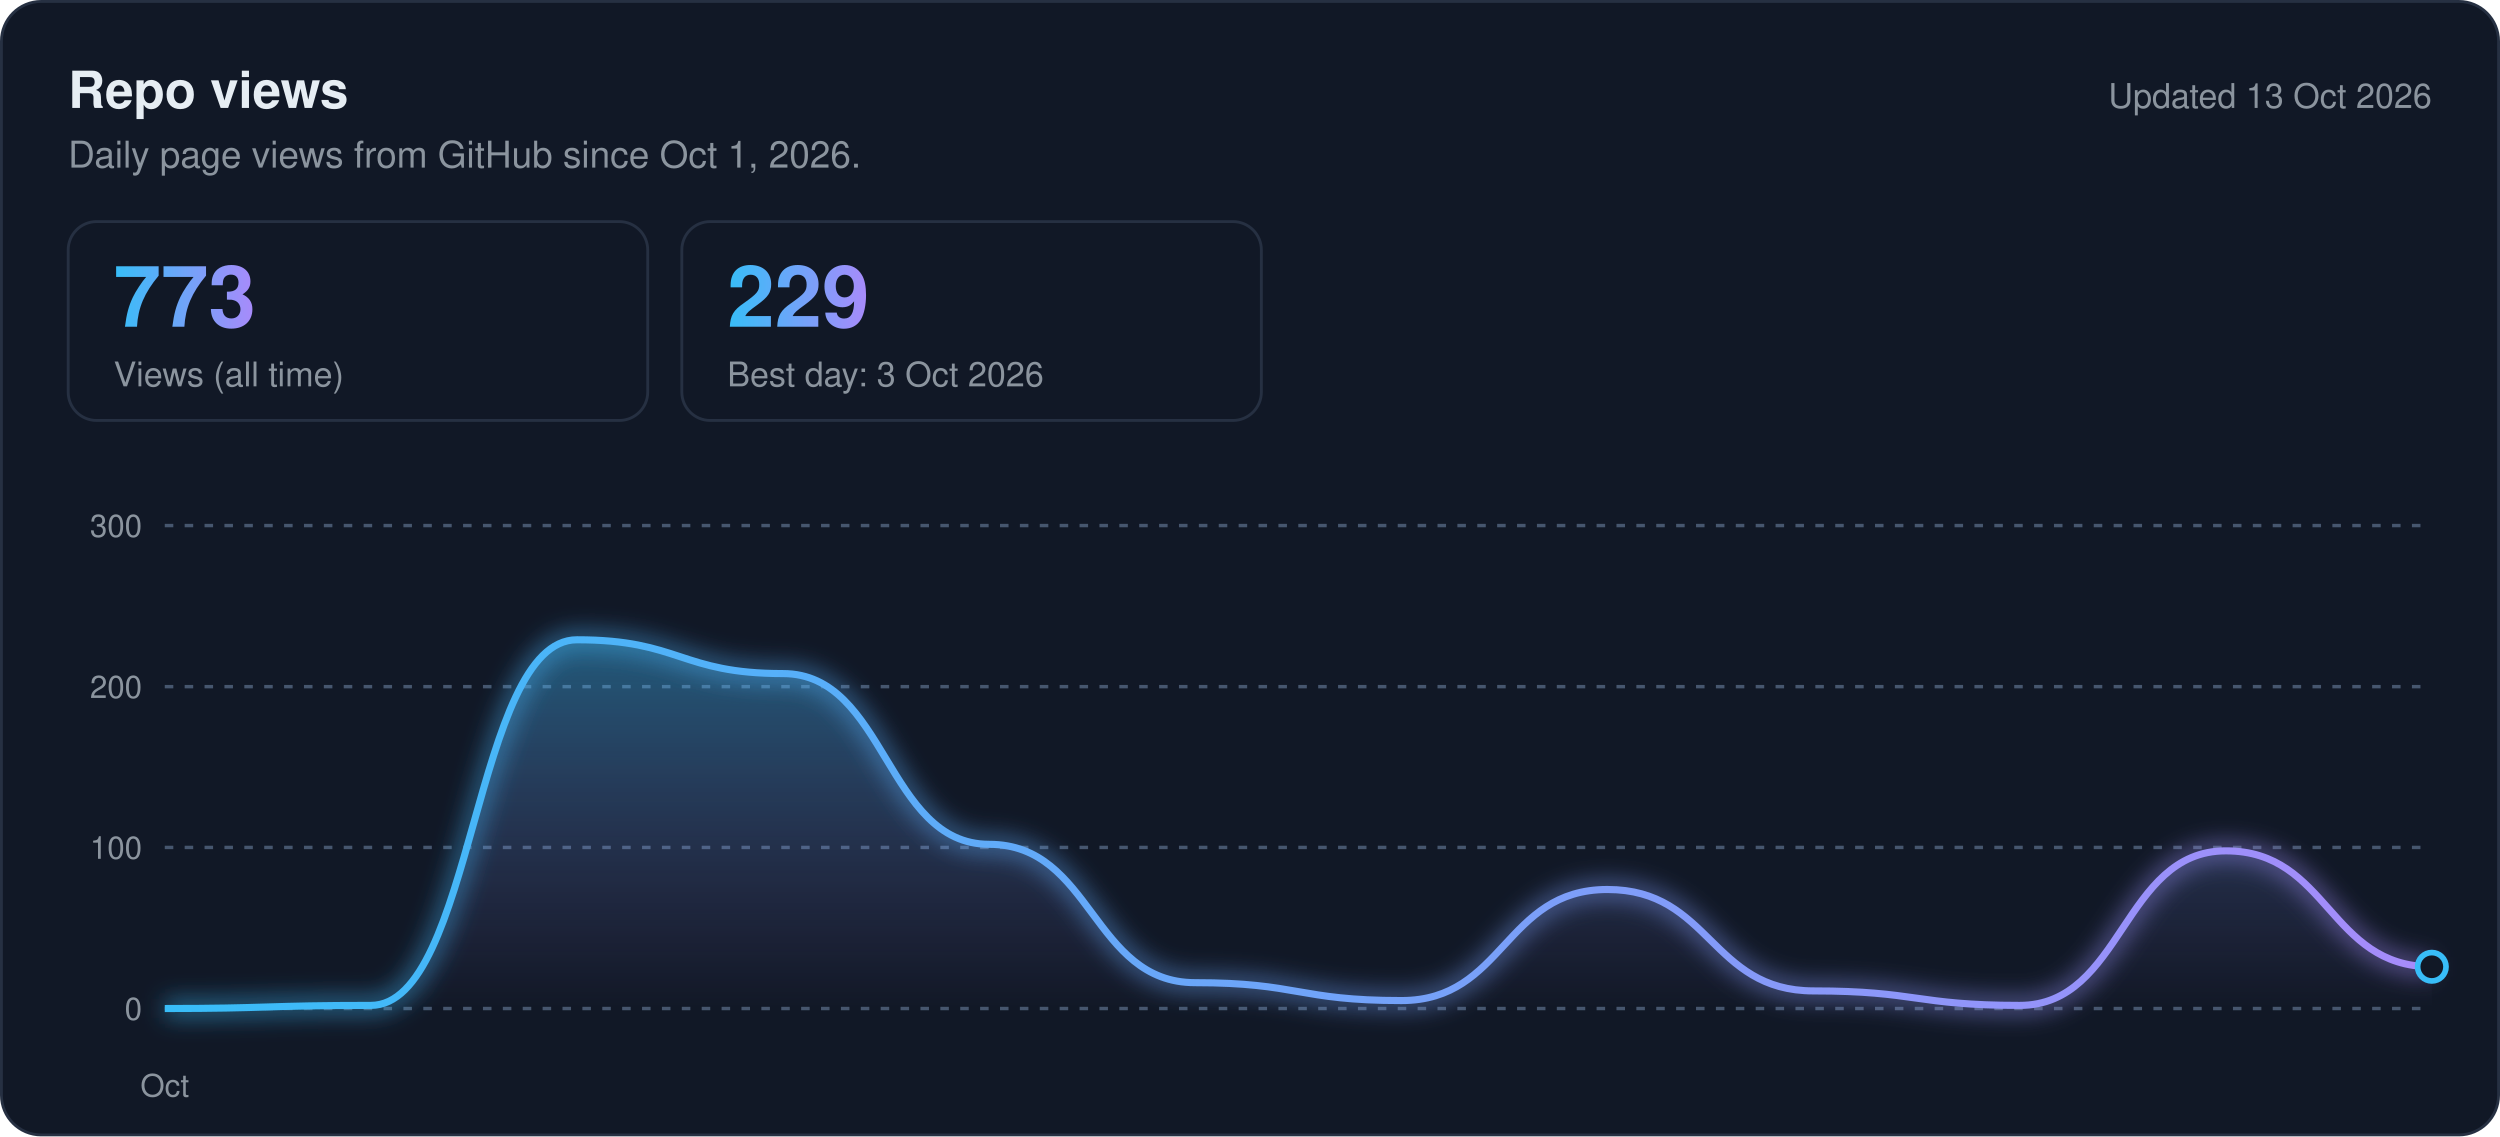
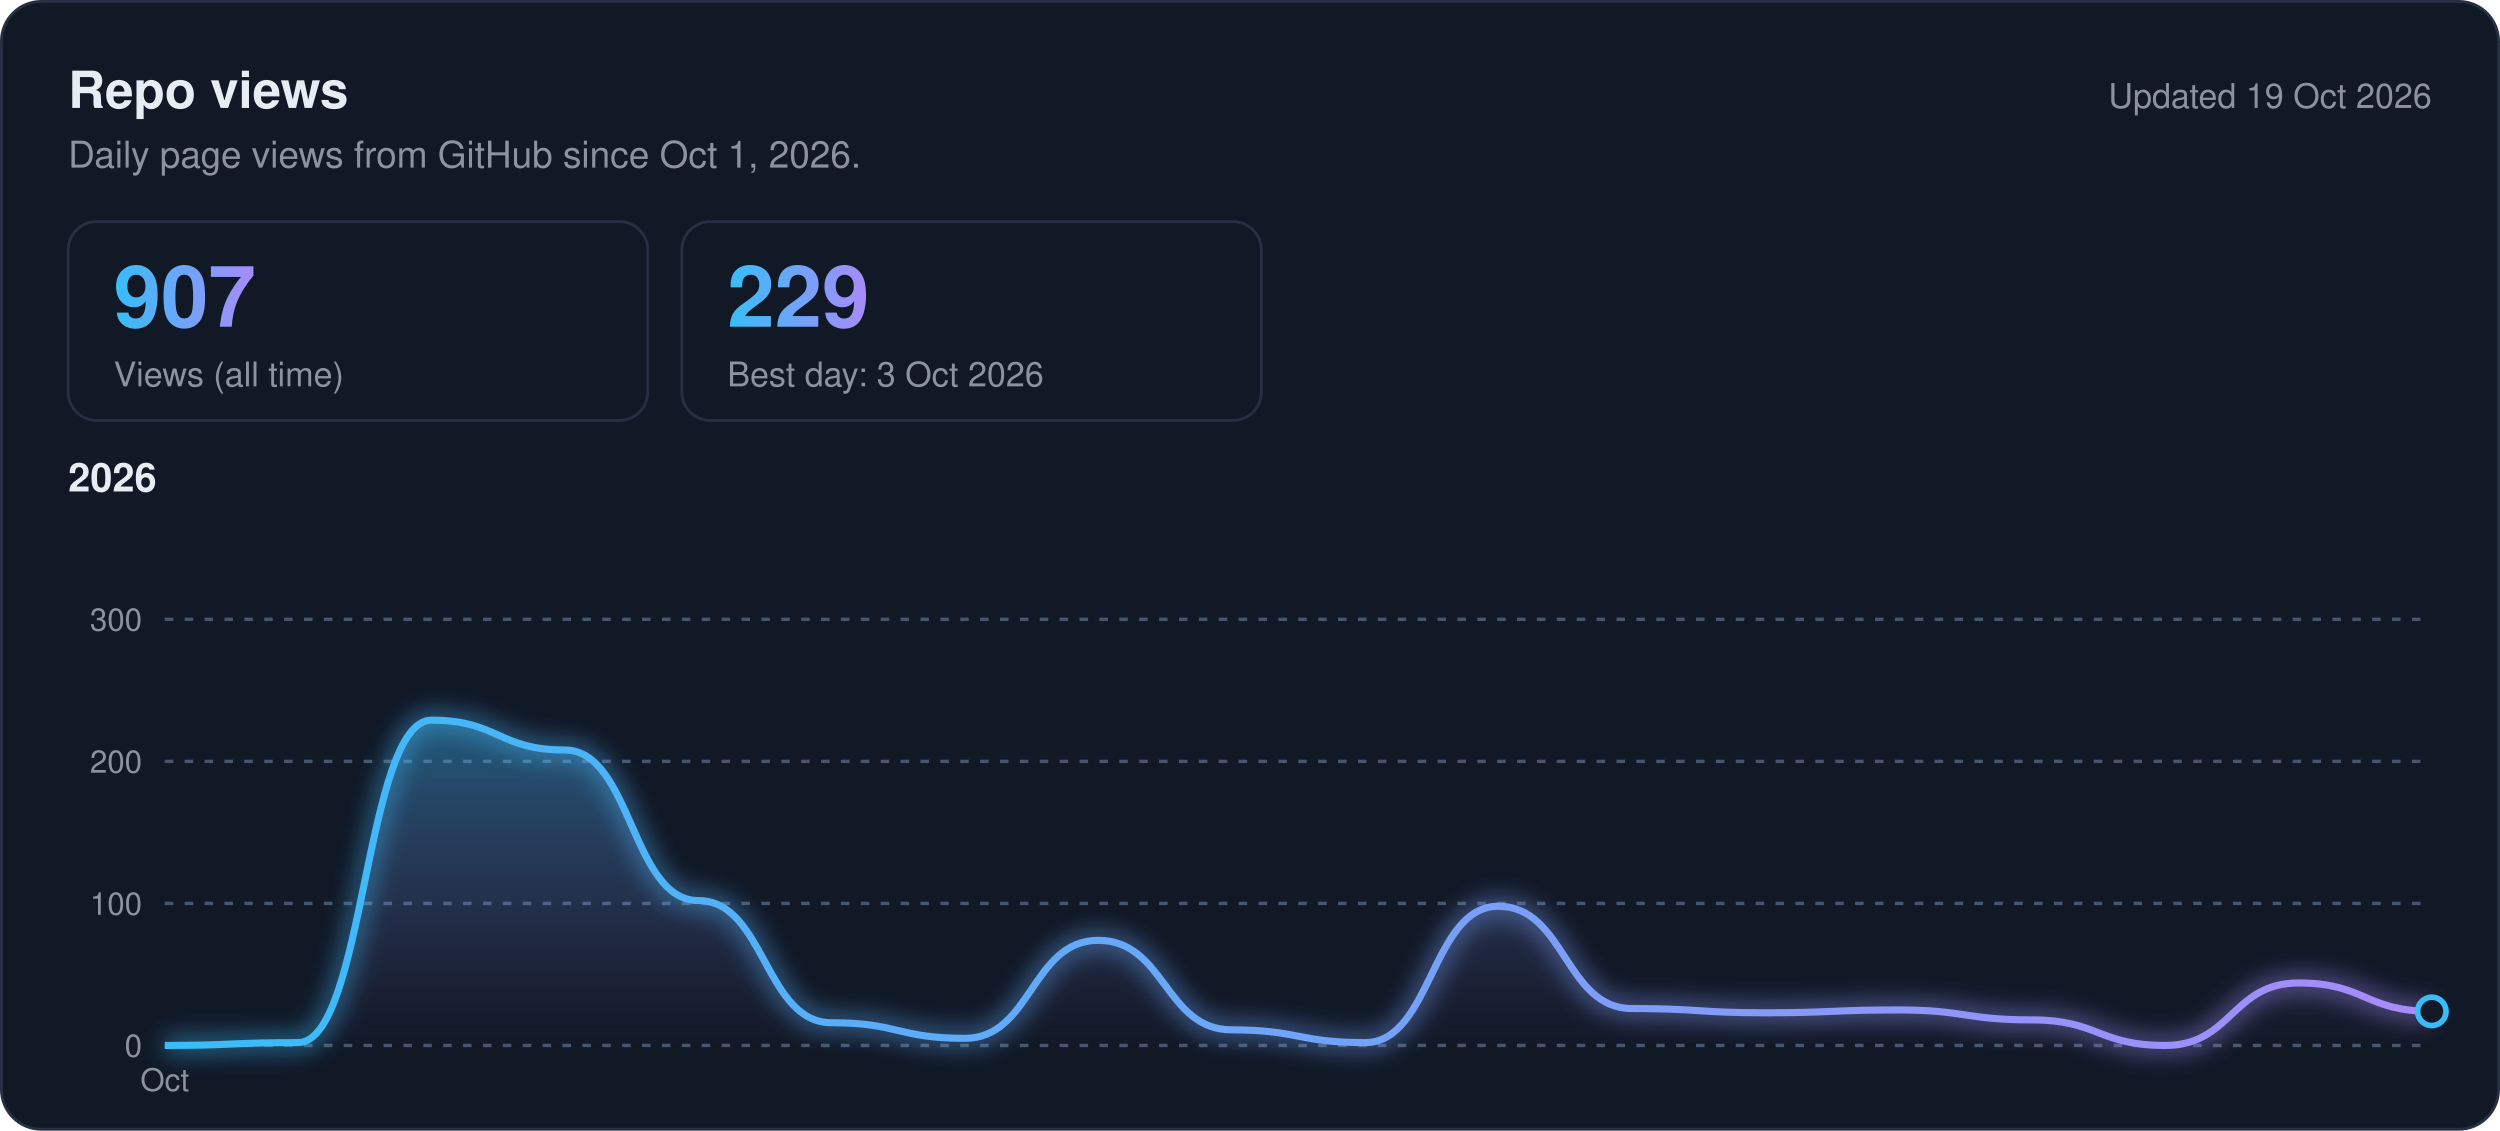
- <svg xmlns="http://www.w3.org/2000/svg" viewBox="0 0 880 400" width="880" height="400" role="img" aria-label="Repo views" font-family="'Segoe UI', system-ui, -apple-system, Helvetica, Arial, sans-serif">
+ <svg xmlns="http://www.w3.org/2000/svg" viewBox="0 0 880 398" width="880" height="398" role="img" aria-label="Repo views" font-family="'Segoe UI', system-ui, -apple-system, Helvetica, Arial, sans-serif">
  <style>@keyframes draw{from{stroke-dasharray:1;stroke-dashoffset:1}to{stroke-dasharray:1;stroke-dashoffset:0}}@keyframes fade{from{opacity:0}}.ln,.gw{animation:draw 2.2s ease-out .2s backwards}.fd{animation:fade 1.4s ease 1.2s backwards}@media (prefers-reduced-motion:reduce){.lwv{display:none}}@media (prefers-reduced-motion:reduce){*{animation:none!important}}</style>
  <defs>
    <linearGradient id="lg" x1="0" x2="1">
      <stop offset="0" stop-color="#38bdf8" />
      <stop offset="1" stop-color="#a78bfa" />
    </linearGradient>
    <linearGradient id="ag" x1="0" x2="0" y1="0" y2="1">
      <stop offset="0" stop-color="#38bdf8" stop-opacity=".4" />
      <stop offset="1" stop-color="#a78bfa" stop-opacity="0" />
    </linearGradient>
    <filter id="gw" x="-5%" y="-30%" width="110%" height="160%">
      <feGaussianBlur stdDeviation="4" />
    </filter>
-     <linearGradient id="wv" gradientUnits="userSpaceOnUse" x1="0" y1="0" x2="880" y2="0" gradientTransform="translate(-90,0)">
+     <linearGradient id="wv0" gradientUnits="userSpaceOnUse" x1="0" y1="0" x2="880" y2="0" gradientTransform="translate(-20,0)">
      <stop offset="0" stop-color="#fff" stop-opacity="0" />
      <stop offset=".04" stop-color="#fff" stop-opacity="0" />
      <stop offset=".08" stop-color="#fff" stop-opacity="1" />
      <stop offset=".086" stop-color="#fff" stop-opacity="0" />
      <stop offset="1" stop-color="#fff" stop-opacity="0" />
-       <animateTransform attributeName="gradientTransform" type="translate" from="-90 0" to="970 0" dur="10s" begin="2.4s" repeatCount="indefinite" />
+       <animateTransform attributeName="gradientTransform" type="translate" values="-20 0;825 0" keyTimes="0;1" dur="8s" begin="2.4s" repeatCount="indefinite" />
    </linearGradient>
  </defs>
-   <rect x=".5" y=".5" width="879" height="399" rx="14" fill="#111826" stroke="#263042" />
+   <rect x=".5" y=".5" width="879" height="397" rx="14" fill="#111826" stroke="#263042" />
  <text x="24" y="38" font-size="18" font-weight="700" fill="#e6edf3">Repo views</text>
  <text x="24" y="59" font-size="13" fill="#8b949e">Daily page views from GitHub since Oct 1, 2026.</text>
-   <text x="856" y="38" font-size="12" fill="#8b949e" text-anchor="end">Updated 13 Oct 2026</text>
+   <text x="856" y="38" font-size="12" fill="#8b949e" text-anchor="end">Updated 19 Oct 2026</text>
  <rect x="24" y="78" width="204" height="70" rx="10" fill="none" stroke="#263042" />
-   <text x="40" y="115" font-size="30" font-weight="700" fill="url(#lg)">773</text>
+   <text x="40" y="115" font-size="30" font-weight="700" fill="url(#lg)">907</text>
  <text x="40" y="136" font-size="12" fill="#8b949e">Views (all time)</text>
  <rect x="240" y="78" width="204" height="70" rx="10" fill="none" stroke="#263042" />
  <text x="256" y="115" font-size="30" font-weight="700" fill="url(#lg)">229</text>
  <text x="256" y="136" font-size="12" fill="#8b949e">Best day: 3 Oct 2026</text>
-   <line x1="58" x2="856" y1="355.0" y2="355.0" stroke="#46566e" stroke-width="1.2" stroke-dasharray="3 4" />
-   <text x="50" y="359.0" font-size="11" fill="#8b949e" text-anchor="end">0</text>
-   <line x1="58" x2="856" y1="298.3" y2="298.3" stroke="#46566e" stroke-width="1.2" stroke-dasharray="3 4" />
-   <text x="50" y="302.3" font-size="11" fill="#8b949e" text-anchor="end">100</text>
-   <line x1="58" x2="856" y1="241.7" y2="241.7" stroke="#46566e" stroke-width="1.2" stroke-dasharray="3 4" />
-   <text x="50" y="245.7" font-size="11" fill="#8b949e" text-anchor="end">200</text>
-   <line x1="58" x2="856" y1="185.0" y2="185.0" stroke="#46566e" stroke-width="1.2" stroke-dasharray="3 4" />
-   <text x="50" y="189.0" font-size="11" fill="#8b949e" text-anchor="end">300</text>
-   <text x="58.0" y="386" font-size="11" fill="#8b949e" text-anchor="middle">Oct</text>
-   <path class="fd" d="M58.0,355.0C94.3,355.0 94.3,353.9 130.5,353.9C166.8,353.9 166.8,225.2 203.1,225.2C239.4,225.2 239.4,237.1 275.6,237.1C311.9,237.1 311.9,297.2 348.2,297.2C384.5,297.2 384.5,345.9 420.7,345.9C457.0,345.9 457.0,352.2 493.3,352.2C529.5,352.2 529.5,313.1 565.8,313.1C602.1,313.1 602.1,348.8 638.4,348.8C674.6,348.8 674.6,353.9 710.9,353.9C747.2,353.9 747.2,299.5 783.5,299.5C819.7,299.5 819.7,340.3 856.0,340.3L856.0,355.0L58.0,355.0Z" fill="url(#ag)" />
-   <path class="gw" d="M58.0,355.0C94.3,355.0 94.3,353.9 130.5,353.9C166.8,353.9 166.8,225.2 203.1,225.2C239.4,225.2 239.4,237.1 275.6,237.1C311.9,237.1 311.9,297.2 348.2,297.2C384.5,297.2 384.5,345.9 420.7,345.9C457.0,345.9 457.0,352.2 493.3,352.2C529.5,352.2 529.5,313.1 565.8,313.1C602.1,313.1 602.1,348.8 638.4,348.8C674.6,348.8 674.6,353.9 710.9,353.9C747.2,353.9 747.2,299.5 783.5,299.5C819.7,299.5 819.7,340.3 856.0,340.3" pathLength="1" fill="none" stroke="url(#lg)" stroke-width="7" stroke-opacity=".45" filter="url(#gw)" />
-   <path class="ln" d="M58.0,355.0C94.3,355.0 94.3,353.9 130.5,353.9C166.8,353.9 166.8,225.2 203.1,225.2C239.4,225.2 239.4,237.1 275.6,237.1C311.9,237.1 311.9,297.2 348.2,297.2C384.5,297.2 384.5,345.9 420.7,345.9C457.0,345.9 457.0,352.2 493.3,352.2C529.5,352.2 529.5,313.1 565.8,313.1C602.1,313.1 602.1,348.8 638.4,348.8C674.6,348.8 674.6,353.9 710.9,353.9C747.2,353.9 747.2,299.5 783.5,299.5C819.7,299.5 819.7,340.3 856.0,340.3" pathLength="1" fill="none" stroke="url(#lg)" stroke-width="2.5" stroke-linejoin="round" />
-   <path class="lwv" d="M58.0,355.0C94.3,355.0 94.3,353.9 130.5,353.9C166.8,353.9 166.8,225.2 203.1,225.2C239.4,225.2 239.4,237.1 275.6,237.1C311.9,237.1 311.9,297.2 348.2,297.2C384.5,297.2 384.5,345.9 420.7,345.9C457.0,345.9 457.0,352.2 493.3,352.2C529.5,352.2 529.5,313.1 565.8,313.1C602.1,313.1 602.1,348.8 638.4,348.8C674.6,348.8 674.6,353.9 710.9,353.9C747.2,353.9 747.2,299.5 783.5,299.5C819.7,299.5 819.7,340.3 856.0,340.3" fill="none" stroke="url(#wv)" stroke-width="5.5" stroke-linecap="round" filter="url(#gw)" />
-   <path class="lwv" d="M58.0,355.0C94.3,355.0 94.3,353.9 130.5,353.9C166.8,353.9 166.8,225.2 203.1,225.2C239.4,225.2 239.4,237.1 275.6,237.1C311.9,237.1 311.9,297.2 348.2,297.2C384.5,297.2 384.5,345.9 420.7,345.9C457.0,345.9 457.0,352.2 493.3,352.2C529.5,352.2 529.5,313.1 565.8,313.1C602.1,313.1 602.1,348.8 638.4,348.8C674.6,348.8 674.6,353.9 710.9,353.9C747.2,353.9 747.2,299.5 783.5,299.5C819.7,299.5 819.7,340.3 856.0,340.3" fill="none" stroke="url(#wv)" stroke-width="2" stroke-linecap="round" />
-   <circle class="fd" cx="856.0" cy="340.3" r="5" fill="#111826" stroke="#38bdf8" stroke-width="2" />
+   <text x="24" y="173" font-size="14" font-weight="700" fill="#e6edf3">2026</text>
+   <line x1="58" x2="856" y1="368.0" y2="368.0" stroke="#46566e" stroke-width="1.2" stroke-dasharray="3 4" />
+   <text x="50" y="372.0" font-size="11" fill="#8b949e" text-anchor="end">0</text>
+   <line x1="58" x2="856" y1="318.0" y2="318.0" stroke="#46566e" stroke-width="1.2" stroke-dasharray="3 4" />
+   <text x="50" y="322.0" font-size="11" fill="#8b949e" text-anchor="end">100</text>
+   <line x1="58" x2="856" y1="268.0" y2="268.0" stroke="#46566e" stroke-width="1.2" stroke-dasharray="3 4" />
+   <text x="50" y="272.0" font-size="11" fill="#8b949e" text-anchor="end">200</text>
+   <line x1="58" x2="856" y1="218.0" y2="218.0" stroke="#46566e" stroke-width="1.2" stroke-dasharray="3 4" />
+   <text x="50" y="222.0" font-size="11" fill="#8b949e" text-anchor="end">300</text>
+   <text x="58.0" y="384" font-size="11" fill="#8b949e" text-anchor="middle">Oct</text>
+   <path class="fd" d="M58.0,368.0C81.5,368.0 81.5,367.0 104.9,367.0C128.4,367.0 128.4,253.5 151.9,253.5C175.4,253.5 175.4,264.0 198.8,264.0C222.3,264.0 222.3,317.0 245.8,317.0C269.2,317.0 269.2,360.0 292.7,360.0C316.2,360.0 316.2,365.5 339.6,365.5C363.1,365.5 363.1,331.0 386.6,331.0C410.1,331.0 410.1,362.5 433.5,362.5C457.0,362.5 457.0,367.0 480.5,367.0C503.9,367.0 503.9,319.0 527.4,319.0C550.9,319.0 550.9,355.0 574.4,355.0C597.8,355.0 597.8,356.5 621.3,356.5C644.8,356.5 644.8,355.5 668.2,355.5C691.7,355.5 691.7,359.0 715.2,359.0C738.6,359.0 738.6,368.0 762.1,368.0C785.6,368.0 785.6,346.0 809.1,346.0C832.5,346.0 832.5,356.0 856.0,356.0L856.0,368.0L58.0,368.0Z" fill="url(#ag)" style="animation-delay:1.20s" />
+   <path class="gw" d="M58.0,368.0C81.5,368.0 81.5,367.0 104.9,367.0C128.4,367.0 128.4,253.5 151.9,253.5C175.4,253.5 175.4,264.0 198.8,264.0C222.3,264.0 222.3,317.0 245.8,317.0C269.2,317.0 269.2,360.0 292.7,360.0C316.2,360.0 316.2,365.5 339.6,365.5C363.1,365.5 363.1,331.0 386.6,331.0C410.1,331.0 410.1,362.5 433.5,362.5C457.0,362.5 457.0,367.0 480.5,367.0C503.9,367.0 503.9,319.0 527.4,319.0C550.9,319.0 550.9,355.0 574.4,355.0C597.8,355.0 597.8,356.5 621.3,356.5C644.8,356.5 644.8,355.5 668.2,355.5C691.7,355.5 691.7,359.0 715.2,359.0C738.6,359.0 738.6,368.0 762.1,368.0C785.6,368.0 785.6,346.0 809.1,346.0C832.5,346.0 832.5,356.0 856.0,356.0" pathLength="1" fill="none" stroke="url(#lg)" stroke-width="7" stroke-opacity=".45" filter="url(#gw)" style="animation-delay:0.20s" />
+   <path class="ln" d="M58.0,368.0C81.5,368.0 81.5,367.0 104.9,367.0C128.4,367.0 128.4,253.5 151.9,253.5C175.4,253.5 175.4,264.0 198.8,264.0C222.3,264.0 222.3,317.0 245.8,317.0C269.2,317.0 269.2,360.0 292.7,360.0C316.2,360.0 316.2,365.5 339.6,365.5C363.1,365.5 363.1,331.0 386.6,331.0C410.1,331.0 410.1,362.5 433.5,362.5C457.0,362.5 457.0,367.0 480.5,367.0C503.9,367.0 503.9,319.0 527.4,319.0C550.9,319.0 550.9,355.0 574.4,355.0C597.8,355.0 597.8,356.5 621.3,356.5C644.8,356.5 644.8,355.5 668.2,355.5C691.7,355.5 691.7,359.0 715.2,359.0C738.6,359.0 738.6,368.0 762.1,368.0C785.6,368.0 785.6,346.0 809.1,346.0C832.5,346.0 832.5,356.0 856.0,356.0" pathLength="1" fill="none" stroke="url(#lg)" stroke-width="2.5" stroke-linejoin="round" style="animation-delay:0.20s" />
+   <path class="lwv" d="M58.0,368.0C81.5,368.0 81.5,367.0 104.9,367.0C128.4,367.0 128.4,253.5 151.9,253.5C175.4,253.5 175.4,264.0 198.8,264.0C222.3,264.0 222.3,317.0 245.8,317.0C269.2,317.0 269.2,360.0 292.7,360.0C316.2,360.0 316.2,365.5 339.6,365.5C363.1,365.5 363.1,331.0 386.6,331.0C410.1,331.0 410.1,362.5 433.5,362.5C457.0,362.5 457.0,367.0 480.5,367.0C503.9,367.0 503.9,319.0 527.4,319.0C550.9,319.0 550.9,355.0 574.4,355.0C597.8,355.0 597.8,356.5 621.3,356.5C644.8,356.5 644.8,355.5 668.2,355.5C691.7,355.5 691.7,359.0 715.2,359.0C738.6,359.0 738.6,368.0 762.1,368.0C785.6,368.0 785.6,346.0 809.1,346.0C832.5,346.0 832.5,356.0 856.0,356.0" fill="none" stroke="url(#wv0)" stroke-width="5.5" stroke-linecap="round" filter="url(#gw)" />
+   <path class="lwv" d="M58.0,368.0C81.5,368.0 81.5,367.0 104.9,367.0C128.4,367.0 128.4,253.5 151.9,253.5C175.4,253.5 175.4,264.0 198.8,264.0C222.3,264.0 222.3,317.0 245.8,317.0C269.2,317.0 269.2,360.0 292.7,360.0C316.2,360.0 316.2,365.5 339.6,365.5C363.1,365.5 363.1,331.0 386.6,331.0C410.1,331.0 410.1,362.5 433.5,362.5C457.0,362.5 457.0,367.0 480.5,367.0C503.9,367.0 503.9,319.0 527.4,319.0C550.9,319.0 550.9,355.0 574.4,355.0C597.8,355.0 597.8,356.5 621.3,356.5C644.8,356.5 644.8,355.5 668.2,355.5C691.7,355.5 691.7,359.0 715.2,359.0C738.6,359.0 738.6,368.0 762.1,368.0C785.6,368.0 785.6,346.0 809.1,346.0C832.5,346.0 832.5,356.0 856.0,356.0" fill="none" stroke="url(#wv0)" stroke-width="2" stroke-linecap="round" />
+   <circle class="fd" cx="856.0" cy="356.0" r="5" fill="#111826" stroke="#38bdf8" stroke-width="2" style="animation-delay:1.20s" />
</svg>
